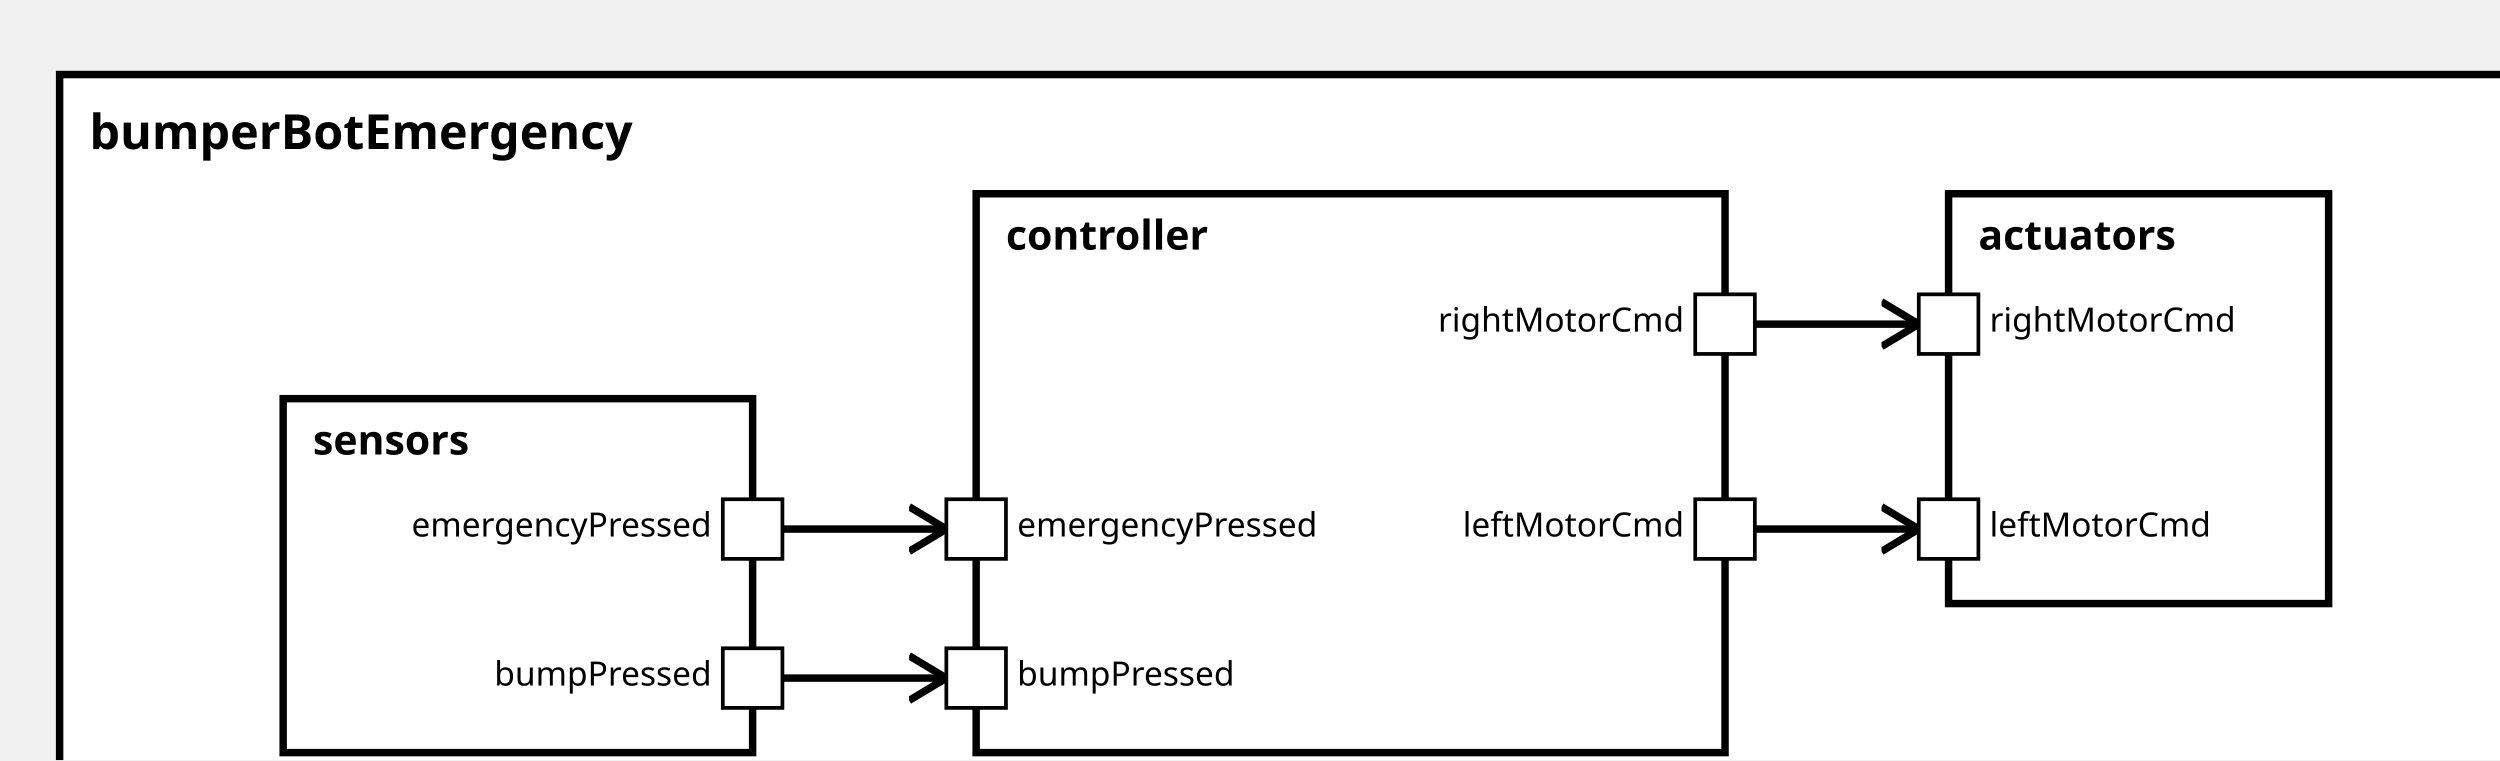
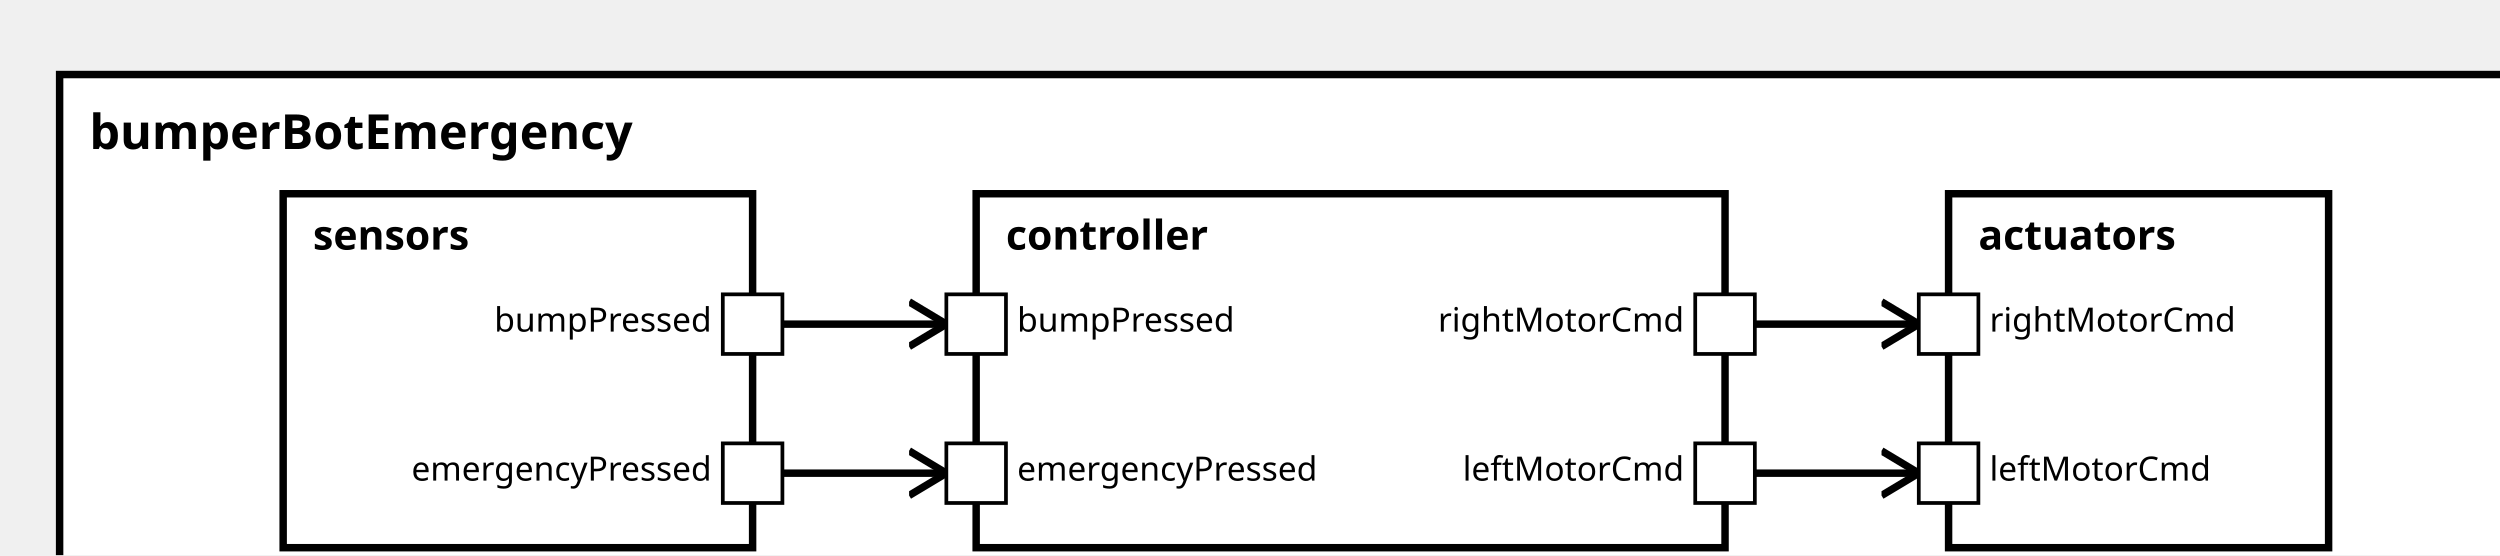
<svg xmlns="http://www.w3.org/2000/svg" xmlns:xlink="http://www.w3.org/1999/xlink" width="100%" height="100%" version="1.1">
  <svg version="1.1">
    <g transform="translate(16 20)">
-       <rect id="12" width="669" height="202" style="fill:white;stroke:black;stroke-width:2;fill-opacity:1.0;stroke-opacity:1.0" />
+       <rect id="12" width="669" height="147" style="fill:white;stroke:black;stroke-width:2;fill-opacity:1.0;stroke-opacity:1.0" />
      <text x="8" y="20" style="font-weight: bold" font-family="Verdana" font-size="13" fill="black">
            bumperBotEmergency
    </text>
    </g>
  </svg>
-   <g transform="translate(76 107)">
+   <g transform="translate(76 52)">
    <rect data-name="bumperBotEmergency.bumperBotEmergency.sensors" id="14" width="126" height="95" style="fill:white;stroke:black;stroke-width:2;fill-opacity:1.0;stroke-opacity:1.0" />
    <text x="8" y="15" alignment-baseline="middle" style="font-weight: bold" font-family="Verdana" font-size="11" fill="black">
    sensors
    </text>
  </g>
  <g transform="translate(262 52)">
-     <rect data-name="bumperBotEmergency.bumperBotEmergency.controller" id="15" width="201" height="150" style="fill:white;stroke:black;stroke-width:2;fill-opacity:1.0;stroke-opacity:1.0" />
+     <rect data-name="bumperBotEmergency.bumperBotEmergency.controller" id="15" width="201" height="95" style="fill:white;stroke:black;stroke-width:2;fill-opacity:1.0;stroke-opacity:1.0" />
    <text x="8" y="15" alignment-baseline="middle" style="font-weight: bold" font-family="Verdana" font-size="11" fill="black">
    controller
    </text>
  </g>
  <g transform="translate(523 52)">
-     <rect data-name="bumperBotEmergency.bumperBotEmergency.actuators" id="16" width="102" height="110" style="fill:white;stroke:black;stroke-width:2;fill-opacity:1.0;stroke-opacity:1.0" />
+     <rect data-name="bumperBotEmergency.bumperBotEmergency.actuators" id="16" width="102" height="95" style="fill:white;stroke:black;stroke-width:2;fill-opacity:1.0;stroke-opacity:1.0" />
    <text x="8" y="15" alignment-baseline="middle" style="font-weight: bold" font-family="Verdana" font-size="11" fill="black">
    actuators
    </text>
  </g>
  <defs>
    <marker id="0,0,0" markerWidth="13" markerHeight="13" refX="5" refY="5" orient="auto">
      <polyline points="0,2 5,5 0,8" style="fill:none; stroke:rgb(0,0,0);                     stroke-width:1" />
    </marker>
  </defs>
-   <line stroke-linecap="square" x1="202" y1="182" x2="254" y2="182" style="stroke:rgb(0, 0,0);             stroke-width:2;                 marker-end: url(#0,0,0)             " />
-   <line stroke-linecap="square" x1="202" y1="142" x2="254" y2="142" style="stroke:rgb(0, 0,0);             stroke-width:2;                 marker-end: url(#0,0,0)             " />
-   <line stroke-linecap="square" x1="463" y1="142" x2="515" y2="142" style="stroke:rgb(0, 0,0);             stroke-width:2;                 marker-end: url(#0,0,0)             " />
+   <line stroke-linecap="square" x1="202" y1="87" x2="254" y2="87" style="stroke:rgb(0, 0,0);             stroke-width:2;                 marker-end: url(#0,0,0)             " />
+   <line stroke-linecap="square" x1="202" y1="127" x2="254" y2="127" style="stroke:rgb(0, 0,0);             stroke-width:2;                 marker-end: url(#0,0,0)             " />
+   <line stroke-linecap="square" x1="463" y1="127" x2="515" y2="127" style="stroke:rgb(0, 0,0);             stroke-width:2;                 marker-end: url(#0,0,0)             " />
  <line stroke-linecap="square" x1="463" y1="87" x2="515" y2="87" style="stroke:rgb(0, 0,0);             stroke-width:2;                 marker-end: url(#0,0,0)             " />
  <defs>
    <rect id="port" x="0" y="0" width="16" height="16" style="fill:white;stroke:rgb(0,0,0);stroke-width:1;fill-opacity:1.0;stroke-opacity:1.0" />
  </defs>
-   <use x="194" y="174" xlink:href="#port" />
-   <text text-anchor="end" alignment-baseline="middle" x="191" y="184" transform="rotate(0,191,184)" style="font-weight: regular" font-family="Verdana" font-size="9" fill="black">
+   <use x="194" y="79" xlink:href="#port" />
+   <text text-anchor="end" alignment-baseline="middle" x="191" y="89" transform="rotate(0,191,89)" style="font-weight: regular" font-family="Verdana" font-size="9" fill="black">
bumpPressed
</text>
-   <use x="194" y="134" xlink:href="#port" />
-   <text text-anchor="end" alignment-baseline="middle" x="191" y="144" transform="rotate(0,191,144)" style="font-weight: regular" font-family="Verdana" font-size="9" fill="black">
+   <use x="194" y="119" xlink:href="#port" />
+   <text text-anchor="end" alignment-baseline="middle" x="191" y="129" transform="rotate(0,191,129)" style="font-weight: regular" font-family="Verdana" font-size="9" fill="black">
emergencyPressed
</text>
-   <use x="254" y="174" xlink:href="#port" />
-   <text text-anchor="start" alignment-baseline="middle" x="273" y="184" transform="rotate(0,273,184)" style="font-weight: regular" font-family="Verdana" font-size="9" fill="black">
+   <use x="254" y="79" xlink:href="#port" />
+   <text text-anchor="start" alignment-baseline="middle" x="273" y="89" transform="rotate(0,273,89)" style="font-weight: regular" font-family="Verdana" font-size="9" fill="black">
bumpPressed
</text>
-   <use x="254" y="134" xlink:href="#port" />
-   <text text-anchor="start" alignment-baseline="middle" x="273" y="144" transform="rotate(0,273,144)" style="font-weight: regular" font-family="Verdana" font-size="9" fill="black">
+   <use x="254" y="119" xlink:href="#port" />
+   <text text-anchor="start" alignment-baseline="middle" x="273" y="129" transform="rotate(0,273,129)" style="font-weight: regular" font-family="Verdana" font-size="9" fill="black">
emergencyPressed
</text>
  <use x="455" y="79" xlink:href="#port" />
  <text text-anchor="end" alignment-baseline="middle" x="452" y="89" transform="rotate(0,452,89)" style="font-weight: regular" font-family="Verdana" font-size="9" fill="black">
rightMotorCmd
</text>
-   <use x="455" y="134" xlink:href="#port" />
-   <text text-anchor="end" alignment-baseline="middle" x="452" y="144" transform="rotate(0,452,144)" style="font-weight: regular" font-family="Verdana" font-size="9" fill="black">
+   <use x="455" y="119" xlink:href="#port" />
+   <text text-anchor="end" alignment-baseline="middle" x="452" y="129" transform="rotate(0,452,129)" style="font-weight: regular" font-family="Verdana" font-size="9" fill="black">
leftMotorCmd
</text>
  <use x="515" y="79" xlink:href="#port" />
  <text text-anchor="start" alignment-baseline="middle" x="534" y="89" transform="rotate(0,534,89)" style="font-weight: regular" font-family="Verdana" font-size="9" fill="black">
rightMotorCmd
</text>
-   <use x="515" y="134" xlink:href="#port" />
-   <text text-anchor="start" alignment-baseline="middle" x="534" y="144" transform="rotate(0,534,144)" style="font-weight: regular" font-family="Verdana" font-size="9" fill="black">
+   <use x="515" y="119" xlink:href="#port" />
+   <text text-anchor="start" alignment-baseline="middle" x="534" y="129" transform="rotate(0,534,129)" style="font-weight: regular" font-family="Verdana" font-size="9" fill="black">
leftMotorCmd
</text>
</svg>
